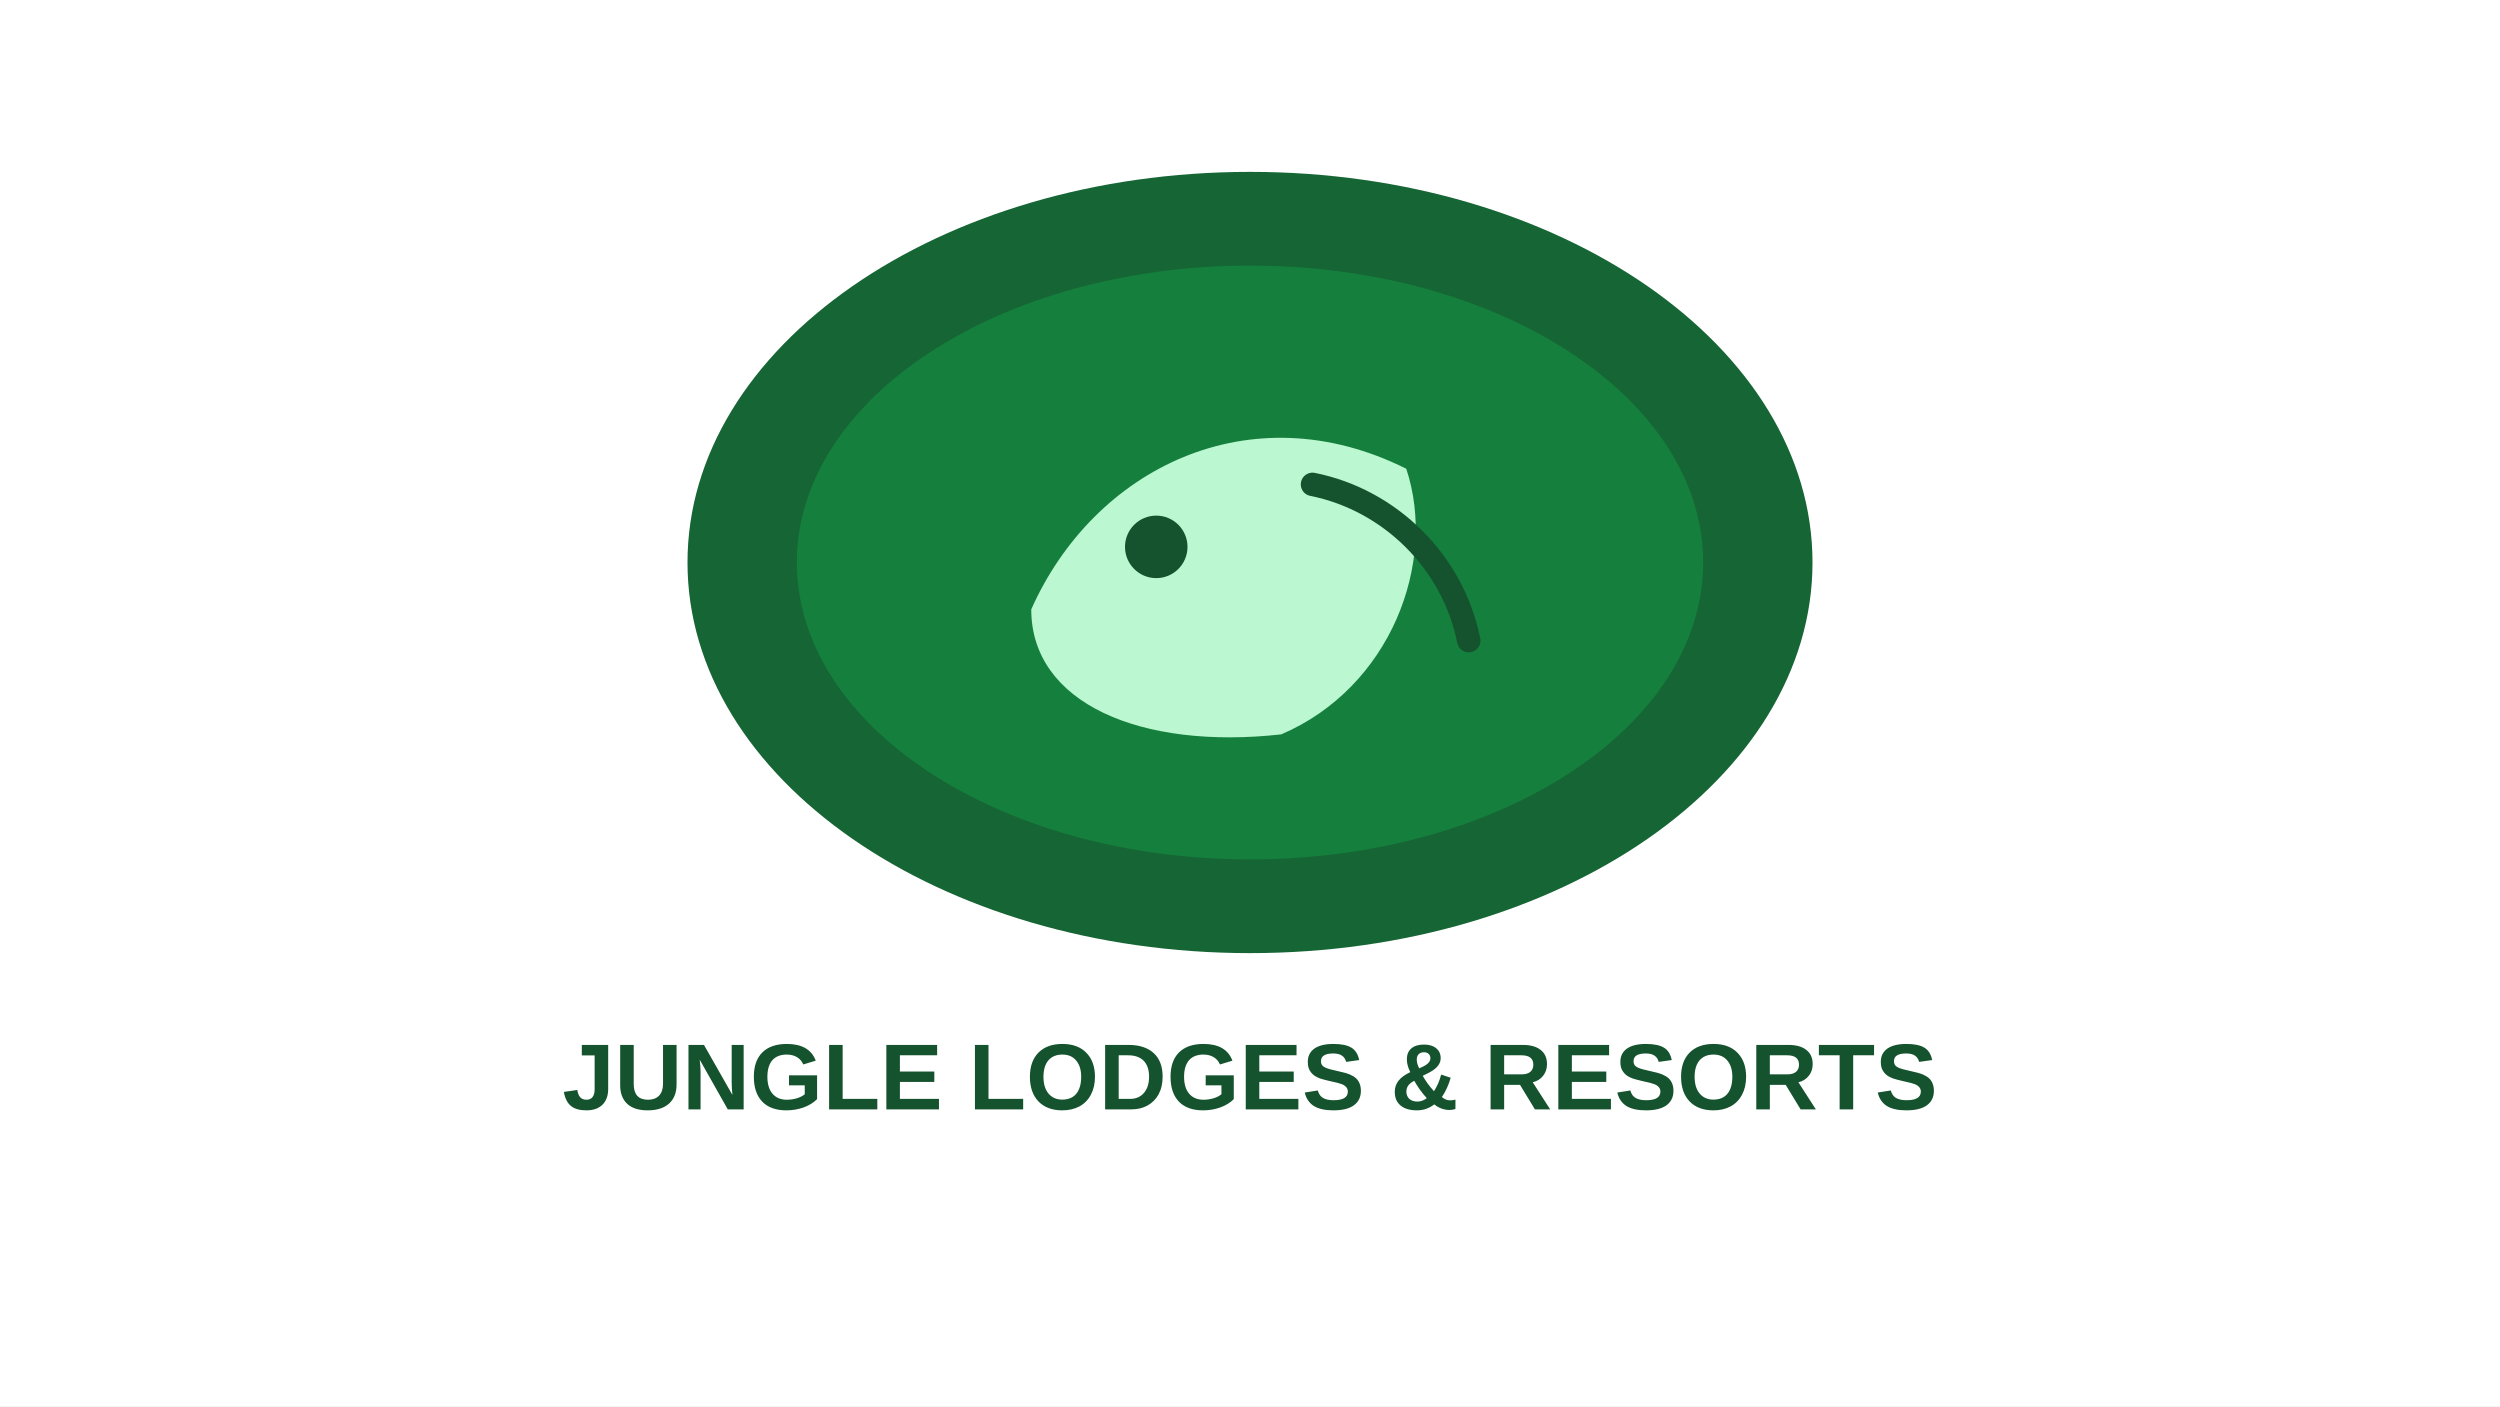
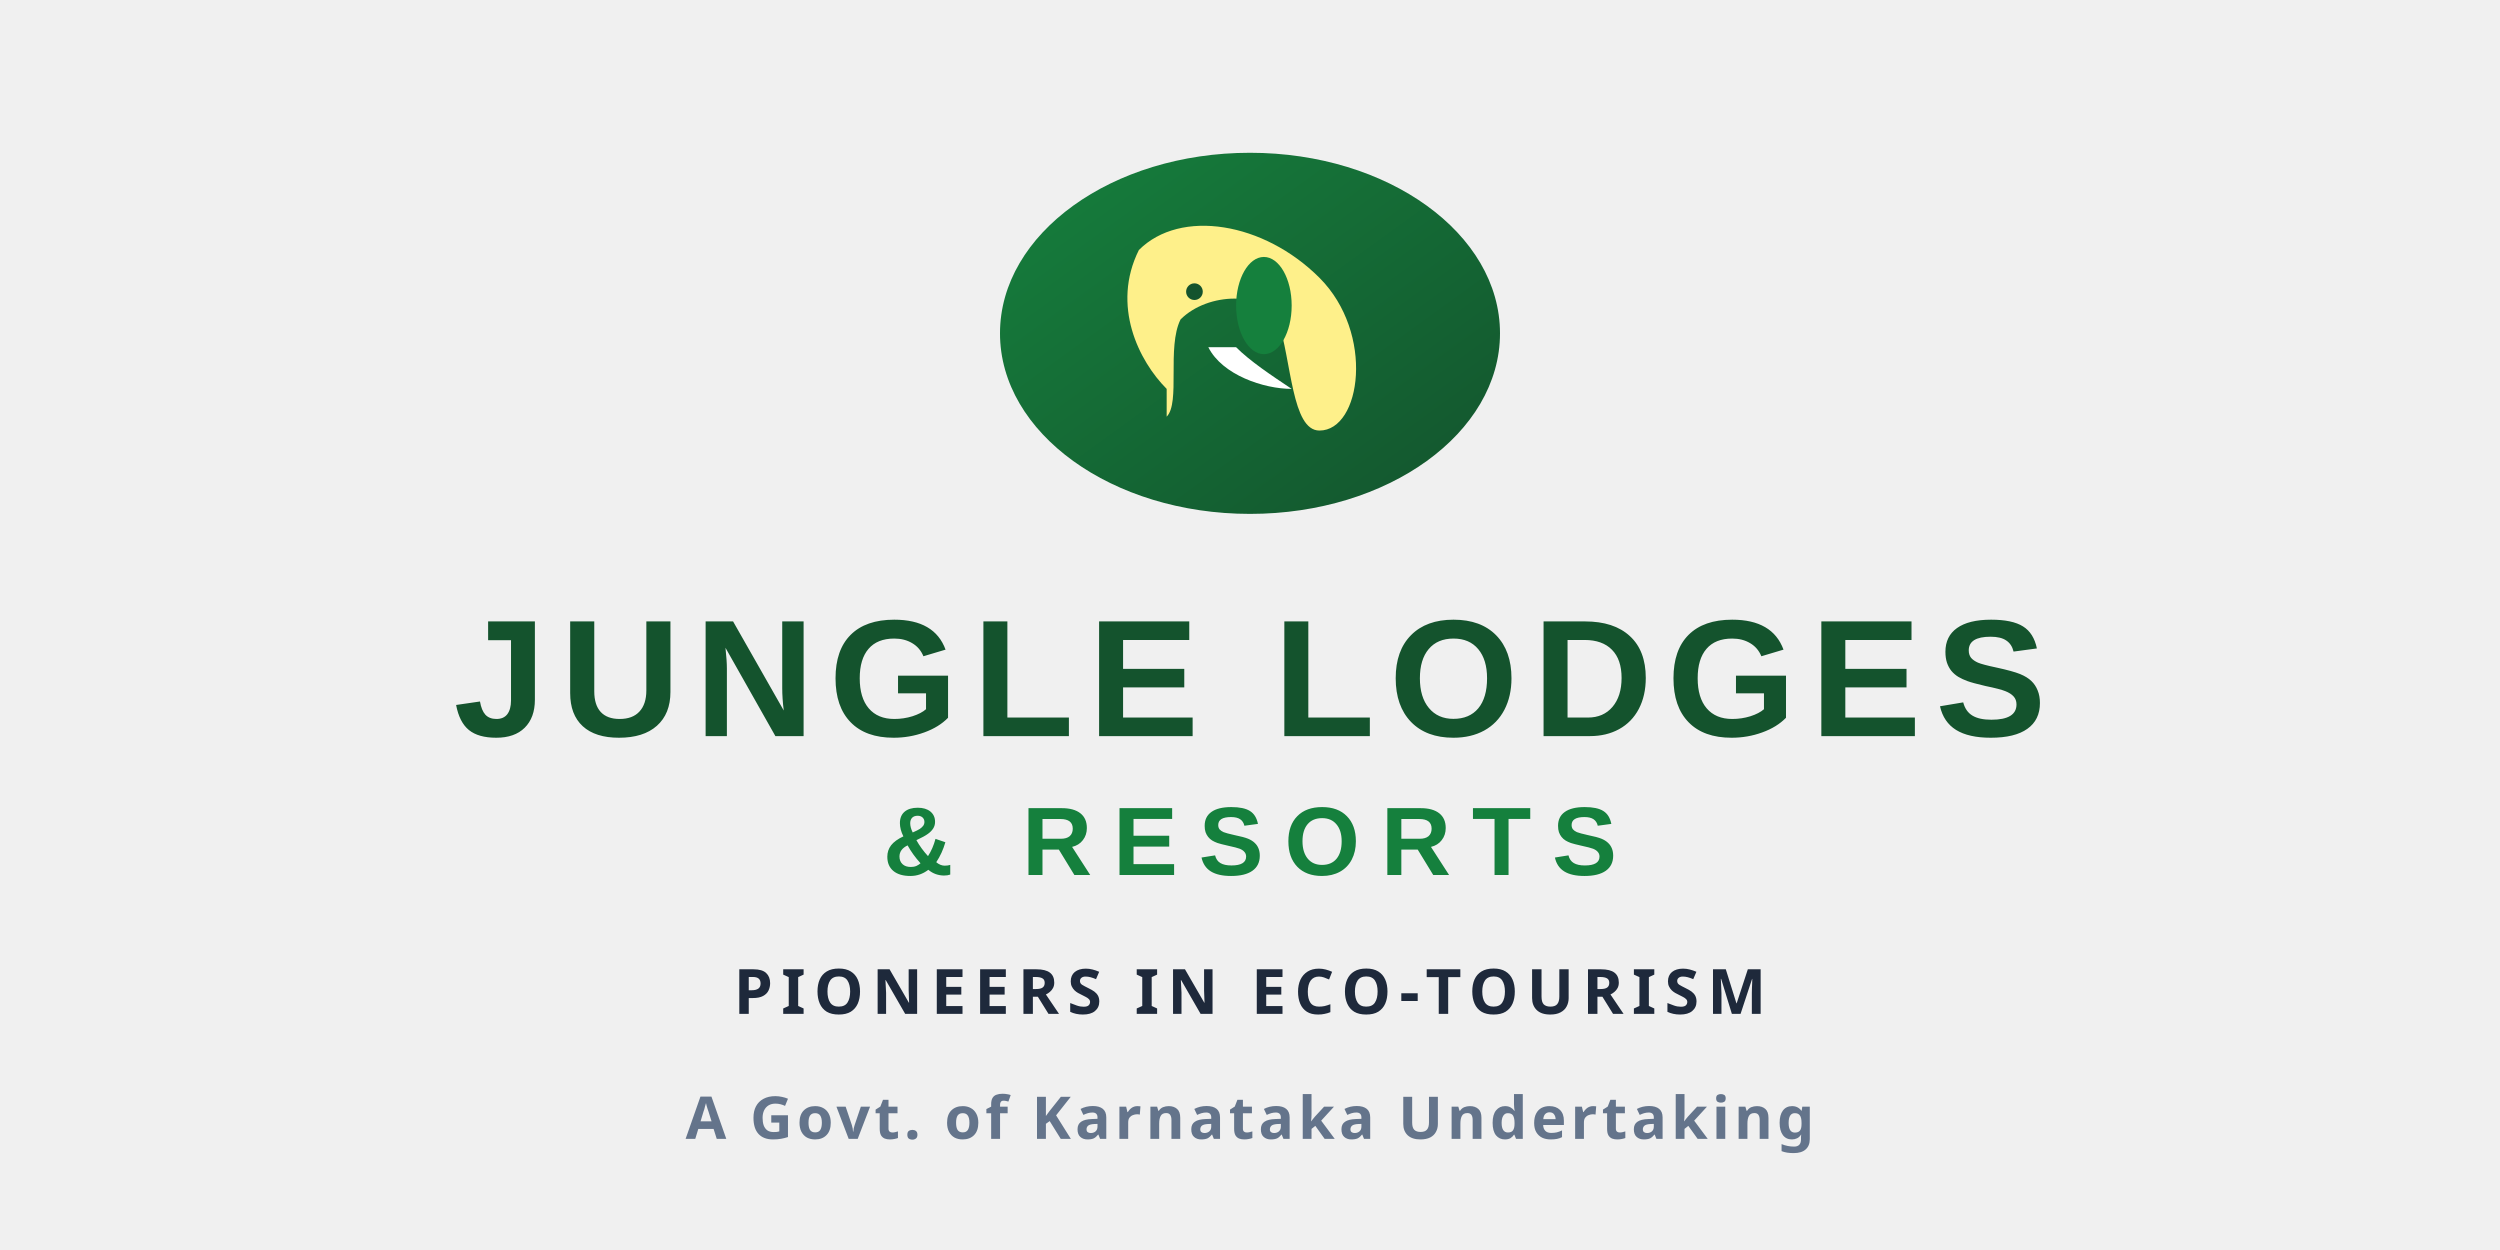
- <svg xmlns="http://www.w3.org/2000/svg" width="320" height="180" viewBox="0 0 320 180">
-   <rect width="320" height="180" fill="#fff" />
-   <ellipse cx="160" cy="72" rx="72" ry="50" fill="#166534" />
-   <ellipse cx="160" cy="72" rx="58" ry="38" fill="#15803d" />
-   <path d="M132 78c8-18 28-28 48-18 4 12-2 28-16 34-18 2-32-4-32-16z" fill="#bbf7d0" />
-   <circle cx="148" cy="70" r="4" fill="#14532d" />
-   <path d="M168 62c10 2 18 10 20 20" fill="none" stroke="#14532d" stroke-width="3" stroke-linecap="round" />
-   <text x="160" y="142" text-anchor="middle" font-family="Arial, sans-serif" font-size="12" fill="#14532d" font-weight="700">JUNGLE LODGES &amp; RESORTS</text>
+ <svg xmlns="http://www.w3.org/2000/svg" viewBox="0 0 360 180" width="360" height="180">
+   <defs>
+     <linearGradient id="jlrGreen" x1="0%" y1="0%" x2="100%" y2="100%">
+       <stop offset="0%" stop-color="#15803D" />
+       <stop offset="100%" stop-color="#14532D" />
+     </linearGradient>
+   </defs>
+   <rect width="360" height="180" fill="none" />
+   <g transform="translate(180, 48)">
+     <ellipse cx="0" cy="0" rx="36" ry="26" fill="url(#jlrGreen)" />
+     <path d="M-12,8 C-16,4 -20,-4 -16,-12 C-10,-18 2,-16 10,-8 C18,0 16,14 10,14 C6,14 6,4 4,-2 C2,-6 -6,-6 -10,-2 C-12,2 -10,10 -12,12 Z" fill="#FEF08A" />
+     <path d="M-6,2 C-4,6 2,8 6,8 C3,6 0,4 -2,2 Z" fill="#FFFFFF" />
+     <ellipse cx="2" cy="-4" rx="4" ry="7" fill="#15803D" />
+     <circle cx="-8" cy="-6" r="1.2" fill="#14532D" />
+   </g>
+   <text x="180" y="106" text-anchor="middle" font-family="'Plus Jakarta Sans', Arial, sans-serif" font-size="24" font-weight="900" fill="#14532D" letter-spacing="2">JUNGLE LODGES</text>
+   <text x="180" y="126" text-anchor="middle" font-family="'Plus Jakarta Sans', Arial, sans-serif" font-size="14" font-weight="800" fill="#15803D" letter-spacing="3">&amp; RESORTS</text>
+   <text x="180" y="146" text-anchor="middle" font-family="'Plus Jakarta Sans', system-ui, sans-serif" font-size="9" font-weight="700" fill="#1E293B" letter-spacing="1.2">PIONEERS IN ECO-TOURISM</text>
+   <text x="180" y="164" text-anchor="middle" font-family="system-ui, sans-serif" font-size="8.5" font-weight="600" fill="#64748B" letter-spacing="0.6">A Govt. of Karnataka Undertaking</text>
</svg>
